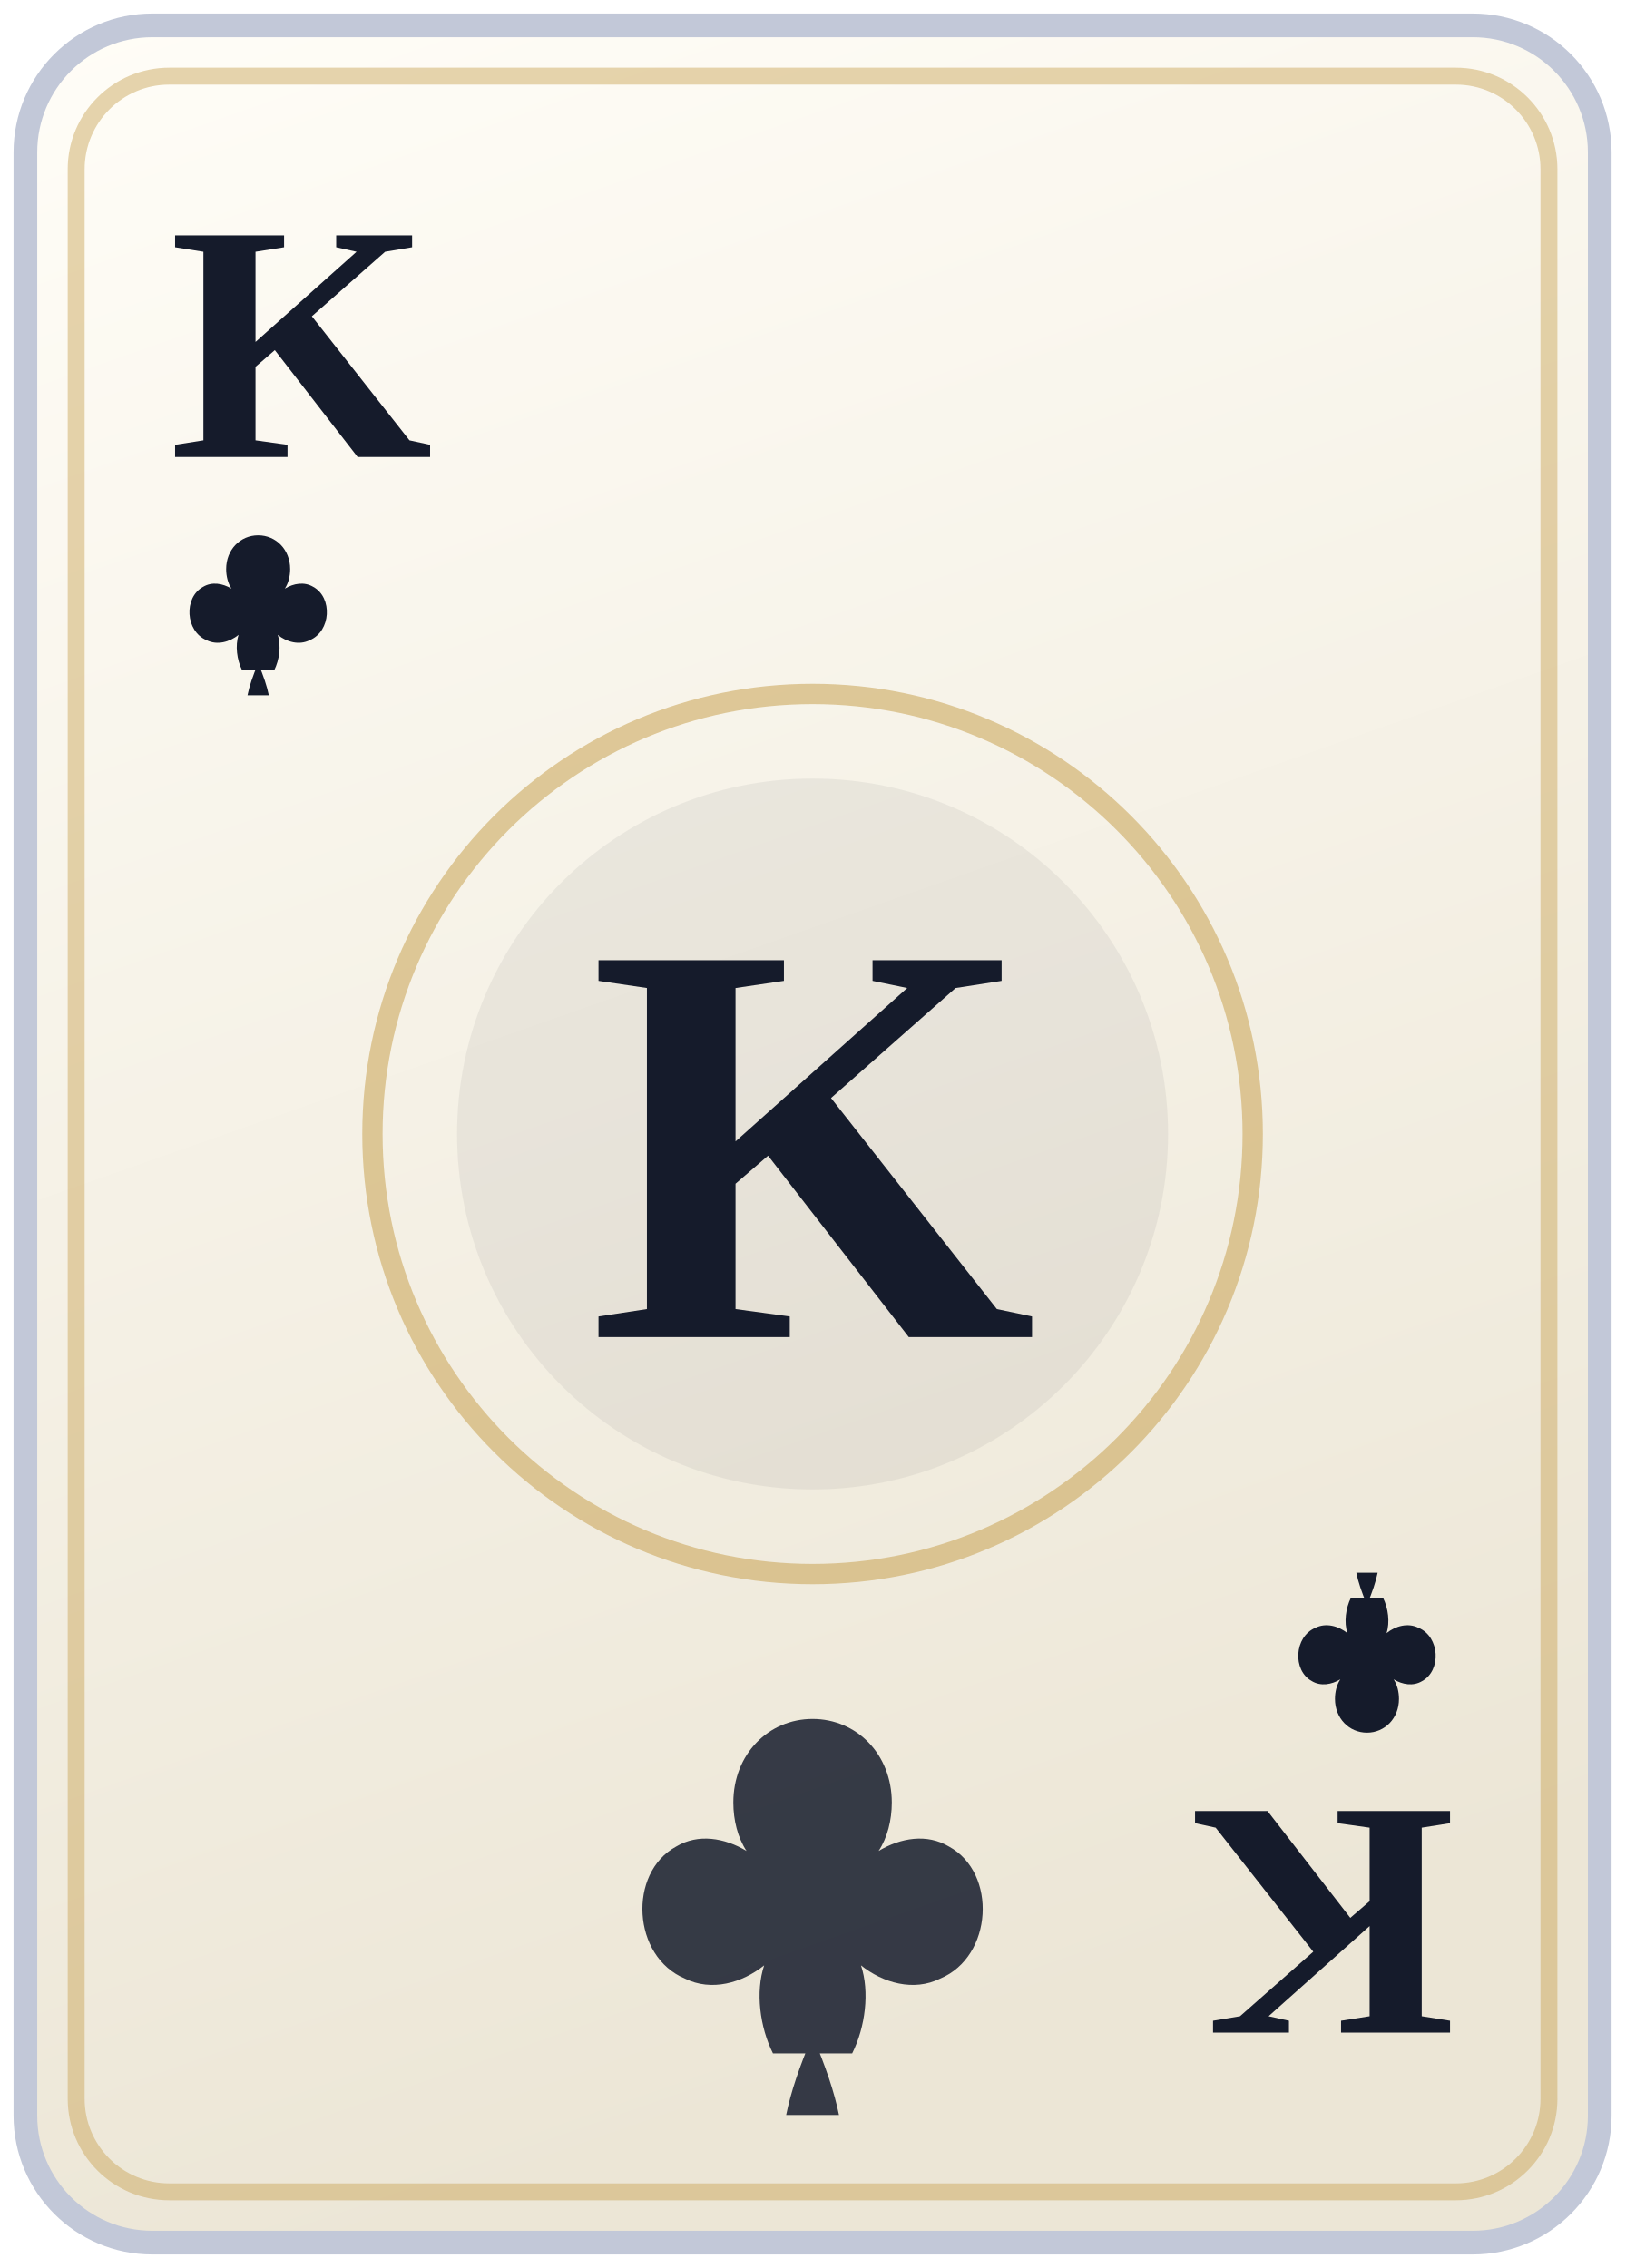
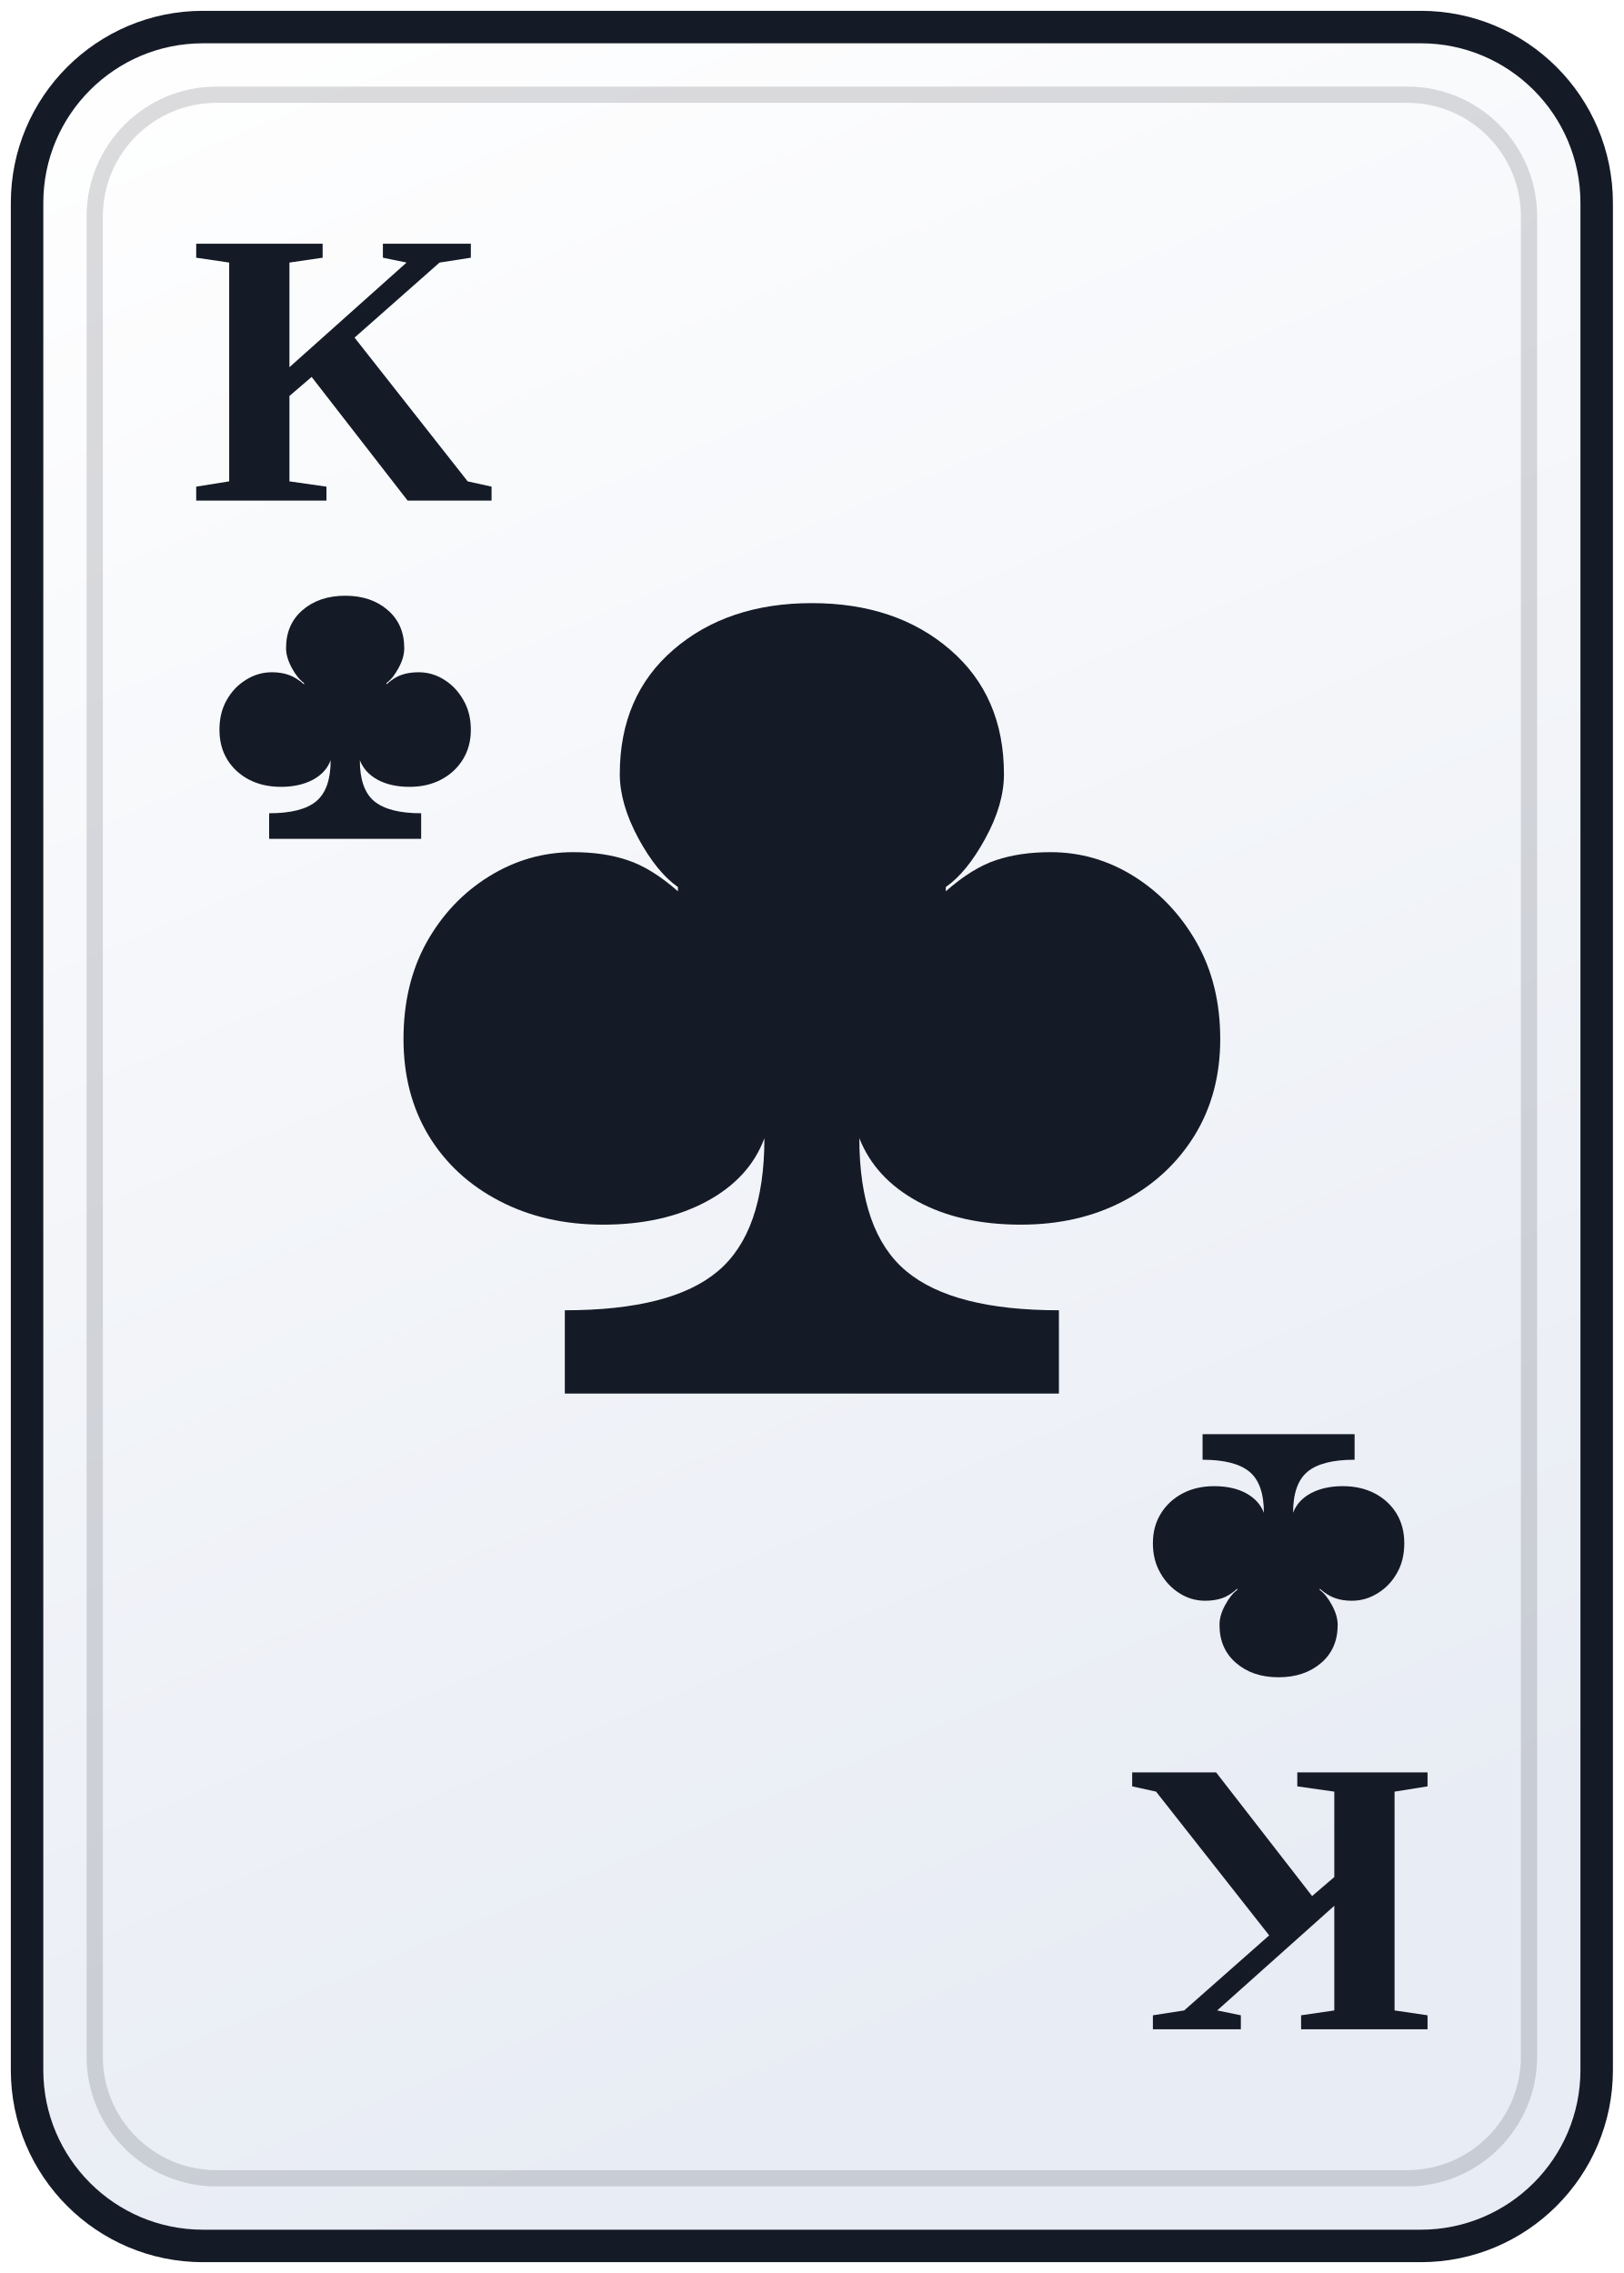
- <svg xmlns="http://www.w3.org/2000/svg" viewBox="0 0 96 134" width="96" height="134">
+ <svg xmlns="http://www.w3.org/2000/svg" viewBox="0 0 120 168" width="120" height="168">
  <defs>
-     <linearGradient id="paper2" x1="0" y1="0" x2="0.25" y2="1">
-       <stop offset="0" stop-color="#fffdf7" />
-       <stop offset="1" stop-color="#ece6d6" />
+     <linearGradient id="paper" x1="0" y1="0" x2="0.3" y2="1">
+       <stop offset="0" stop-color="#ffffff" />
+       <stop offset="1" stop-color="#e8ecf4" />
    </linearGradient>
  </defs>
-   <rect x="1.5" y="1.5" width="93" height="131" rx="7.5" fill="url(#paper2)" stroke="#c2c8d8" stroke-width="1.4" />
-   <rect x="4.5" y="4.5" width="87" height="125" rx="5.5" fill="none" stroke="#c9a253" stroke-opacity="0.45" />
-   <text x="10" y="27" font-family="Georgia,'Times New Roman',serif" font-weight="700" font-size="20" fill="#151b2b">K</text>
-   <path d="M50 6c-10 0-18 8-18 19 0 4 1 8 3 11-5-3-11-4-16-1C8 41 9 60 21 65c6 3 13 1 18-3-2 6-1 14 2 20h18c3-6 4-14 2-20 5 4 12 6 18 3 12-5 13-24 2-30-5-3-11-2-16 1 2-3 3-7 3-11 0-11-8-19-18-19Z M50 78c-3 7-5 13-6 18h12c-1-5-3-11-6-18Z" transform="translate(10,31) scale(0.105)" fill="#151b2b" />
-   <circle cx="48" cy="67" r="26" fill="none" stroke="#c9a253" stroke-opacity="0.55" stroke-width="1.2" />
-   <circle cx="48" cy="67" r="21" fill="#151b2b" fill-opacity="0.06" />
-   <text x="48" y="79" text-anchor="middle" font-family="Georgia,'Times New Roman',serif" font-weight="700" font-size="34" fill="#151b2b">K</text>
-   <path d="M50 6c-10 0-18 8-18 19 0 4 1 8 3 11-5-3-11-4-16-1C8 41 9 60 21 65c6 3 13 1 18-3-2 6-1 14 2 20h18c3-6 4-14 2-20 5 4 12 6 18 3 12-5 13-24 2-30-5-3-11-2-16 1 2-3 3-7 3-11 0-11-8-19-18-19Z M50 78c-3 7-5 13-6 18h12c-1-5-3-11-6-18Z" transform="translate(35,100) scale(0.26)" fill="#151b2b" opacity="0.85" />
-   <g transform="rotate(180 48 67)">
-     <text x="10" y="27" font-family="Georgia,'Times New Roman',serif" font-weight="700" font-size="20" fill="#151b2b">K</text>
-     <path d="M50 6c-10 0-18 8-18 19 0 4 1 8 3 11-5-3-11-4-16-1C8 41 9 60 21 65c6 3 13 1 18-3-2 6-1 14 2 20h18c3-6 4-14 2-20 5 4 12 6 18 3 12-5 13-24 2-30-5-3-11-2-16 1 2-3 3-7 3-11 0-11-8-19-18-19Z M50 78c-3 7-5 13-6 18h12c-1-5-3-11-6-18Z" transform="translate(10,31) scale(0.105)" fill="#151b2b" />
+   <rect x="2" y="2" width="116" height="164" rx="13" fill="url(#paper)" stroke="#141a26" stroke-width="2.4" />
+   <rect x="7" y="7" width="106" height="154" rx="9" fill="none" stroke="#141a26" stroke-opacity="0.15" stroke-width="1.2" />
+   <g fill="#141a26">
+     <text x="14" y="37" font-family="Georgia,'Times New Roman',serif" font-size="29" font-weight="700">K</text>
+     <text x="15" y="62" font-family="'Segoe UI Symbol','Apple Symbols','Noto Sans Symbols 2','DejaVu Sans',serif" font-size="24">♣</text>
+   </g>
+   <text x="60" y="103" text-anchor="middle" font-family="'Segoe UI Symbol','Apple Symbols','Noto Sans Symbols 2','DejaVu Sans',serif" font-size="78" fill="#141a26">♣</text>
+   <g transform="rotate(180 60 84)">
+     <g fill="#141a26">
+       <text x="14" y="37" font-family="Georgia,'Times New Roman',serif" font-size="29" font-weight="700">K</text>
+       <text x="15" y="62" font-family="'Segoe UI Symbol','Apple Symbols','Noto Sans Symbols 2','DejaVu Sans',serif" font-size="24">♣</text>
+     </g>
  </g>
</svg>
